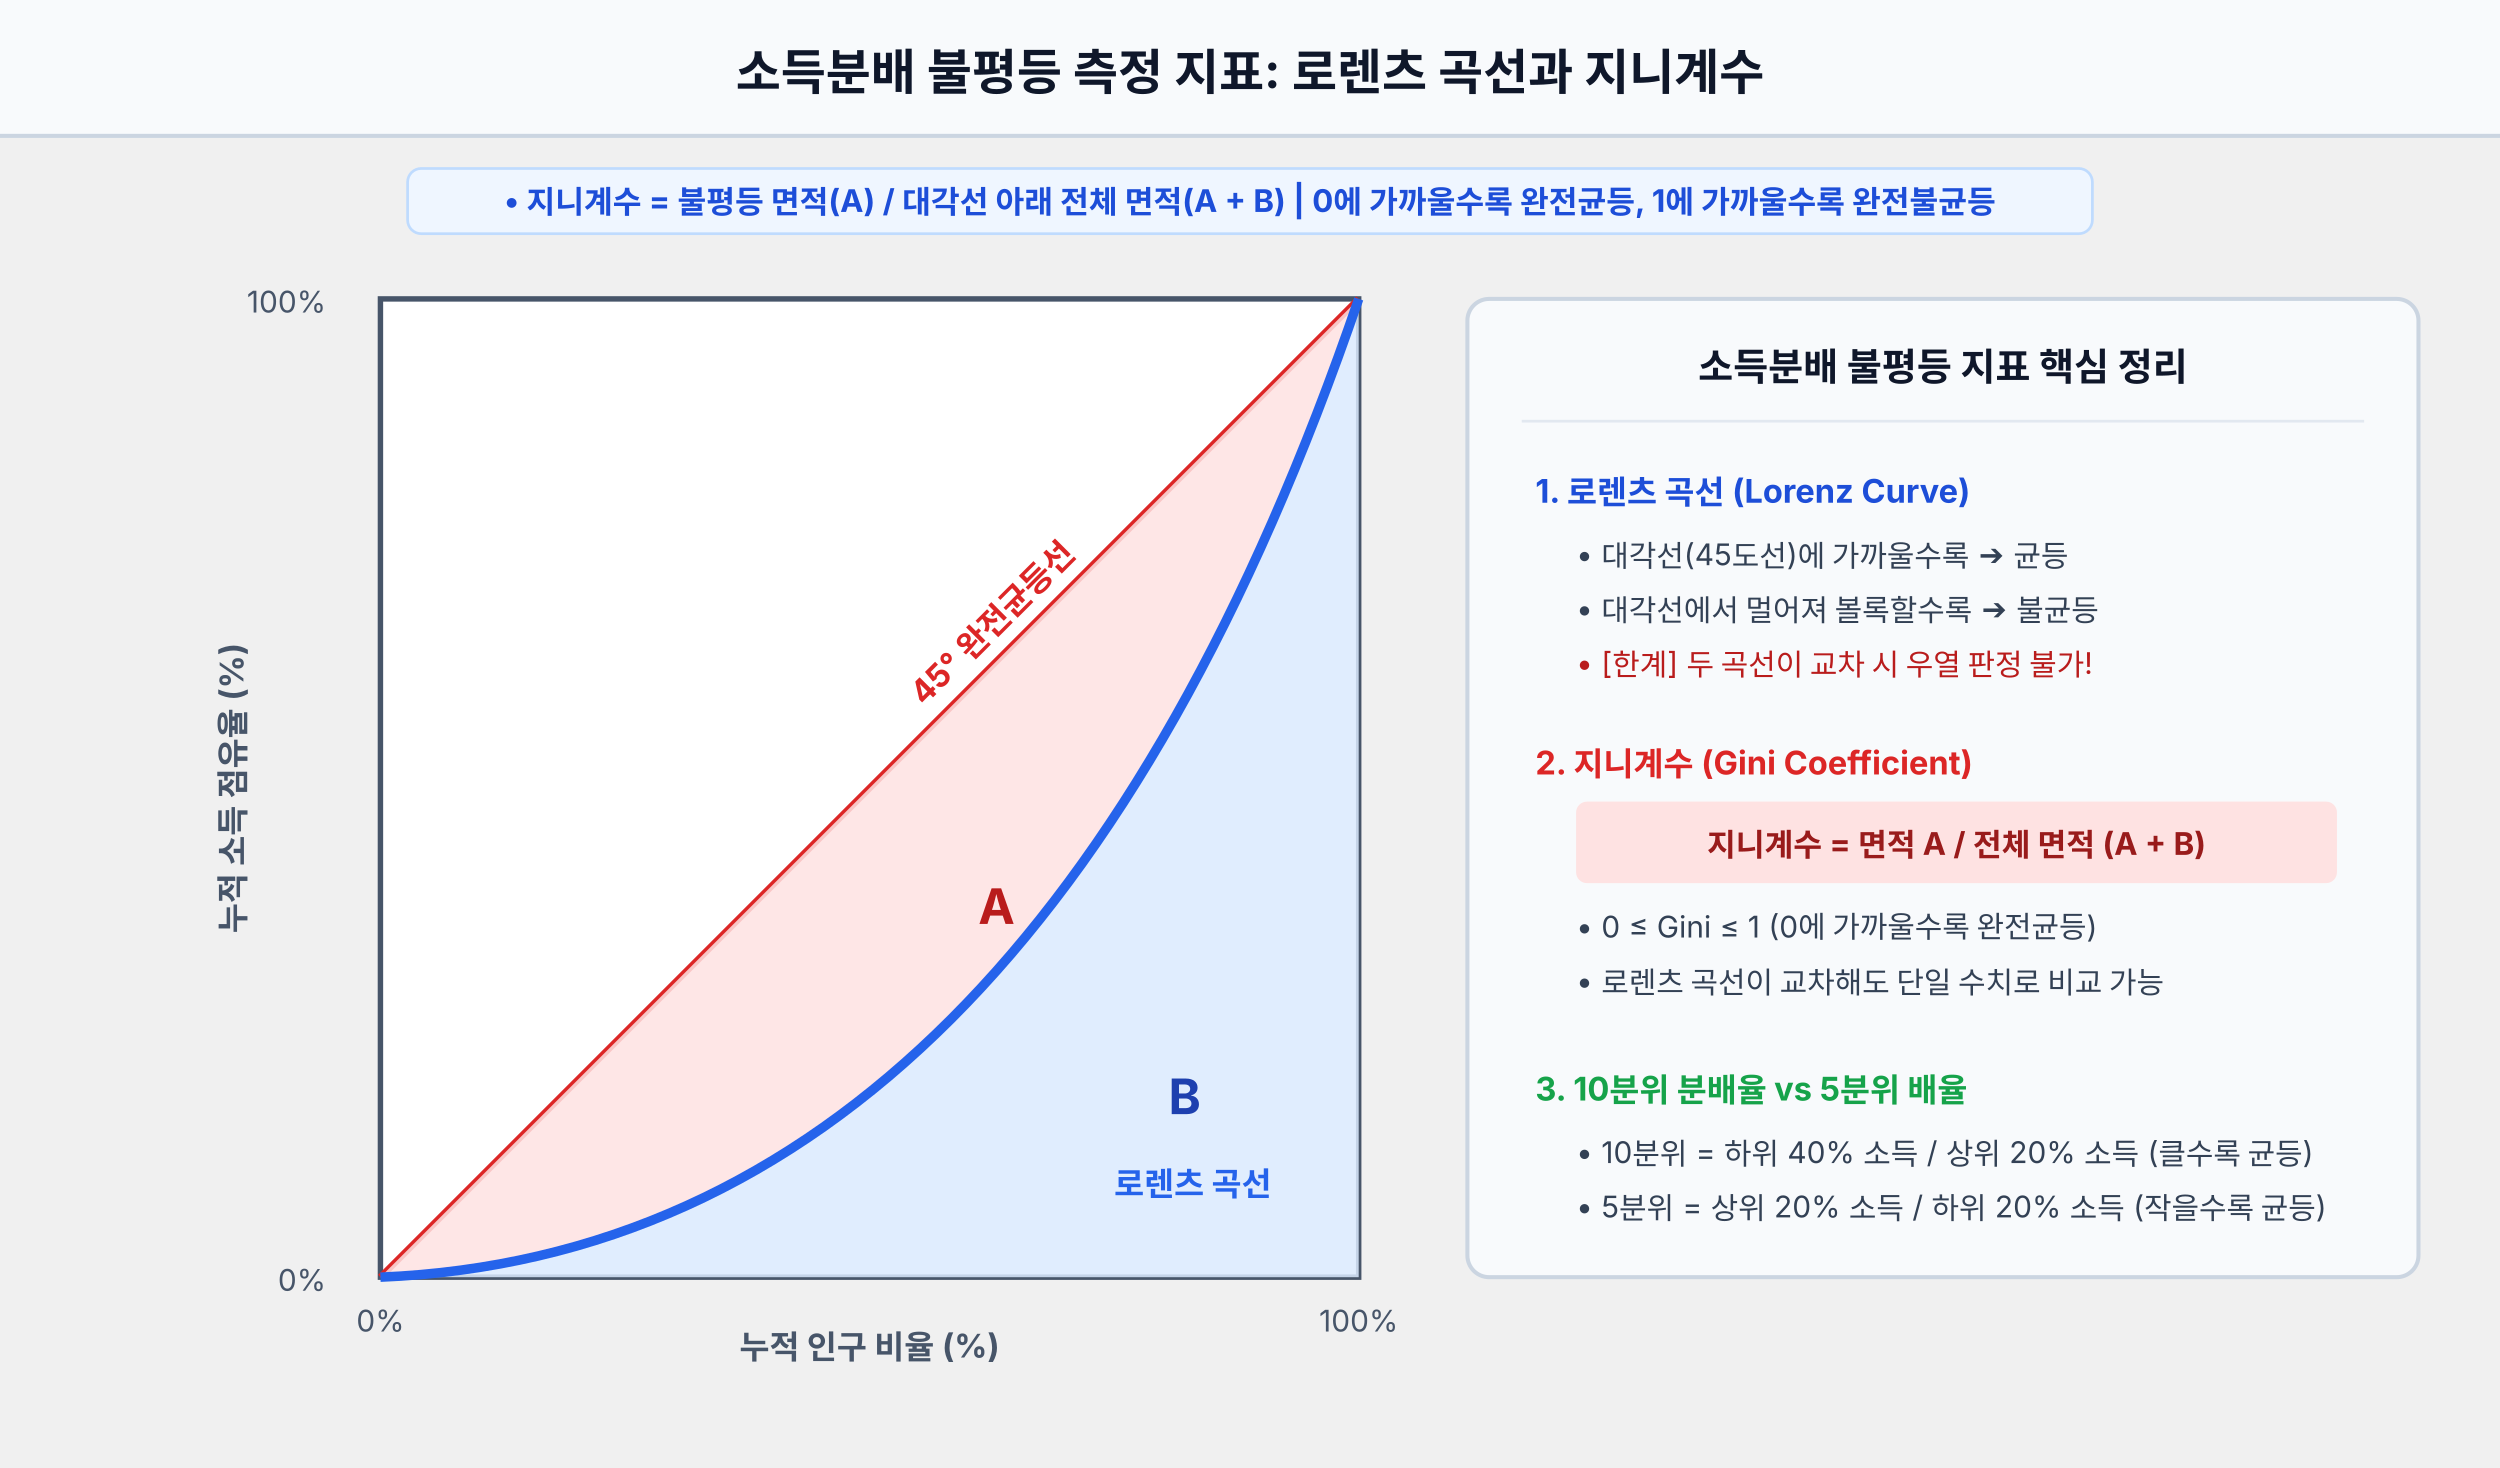
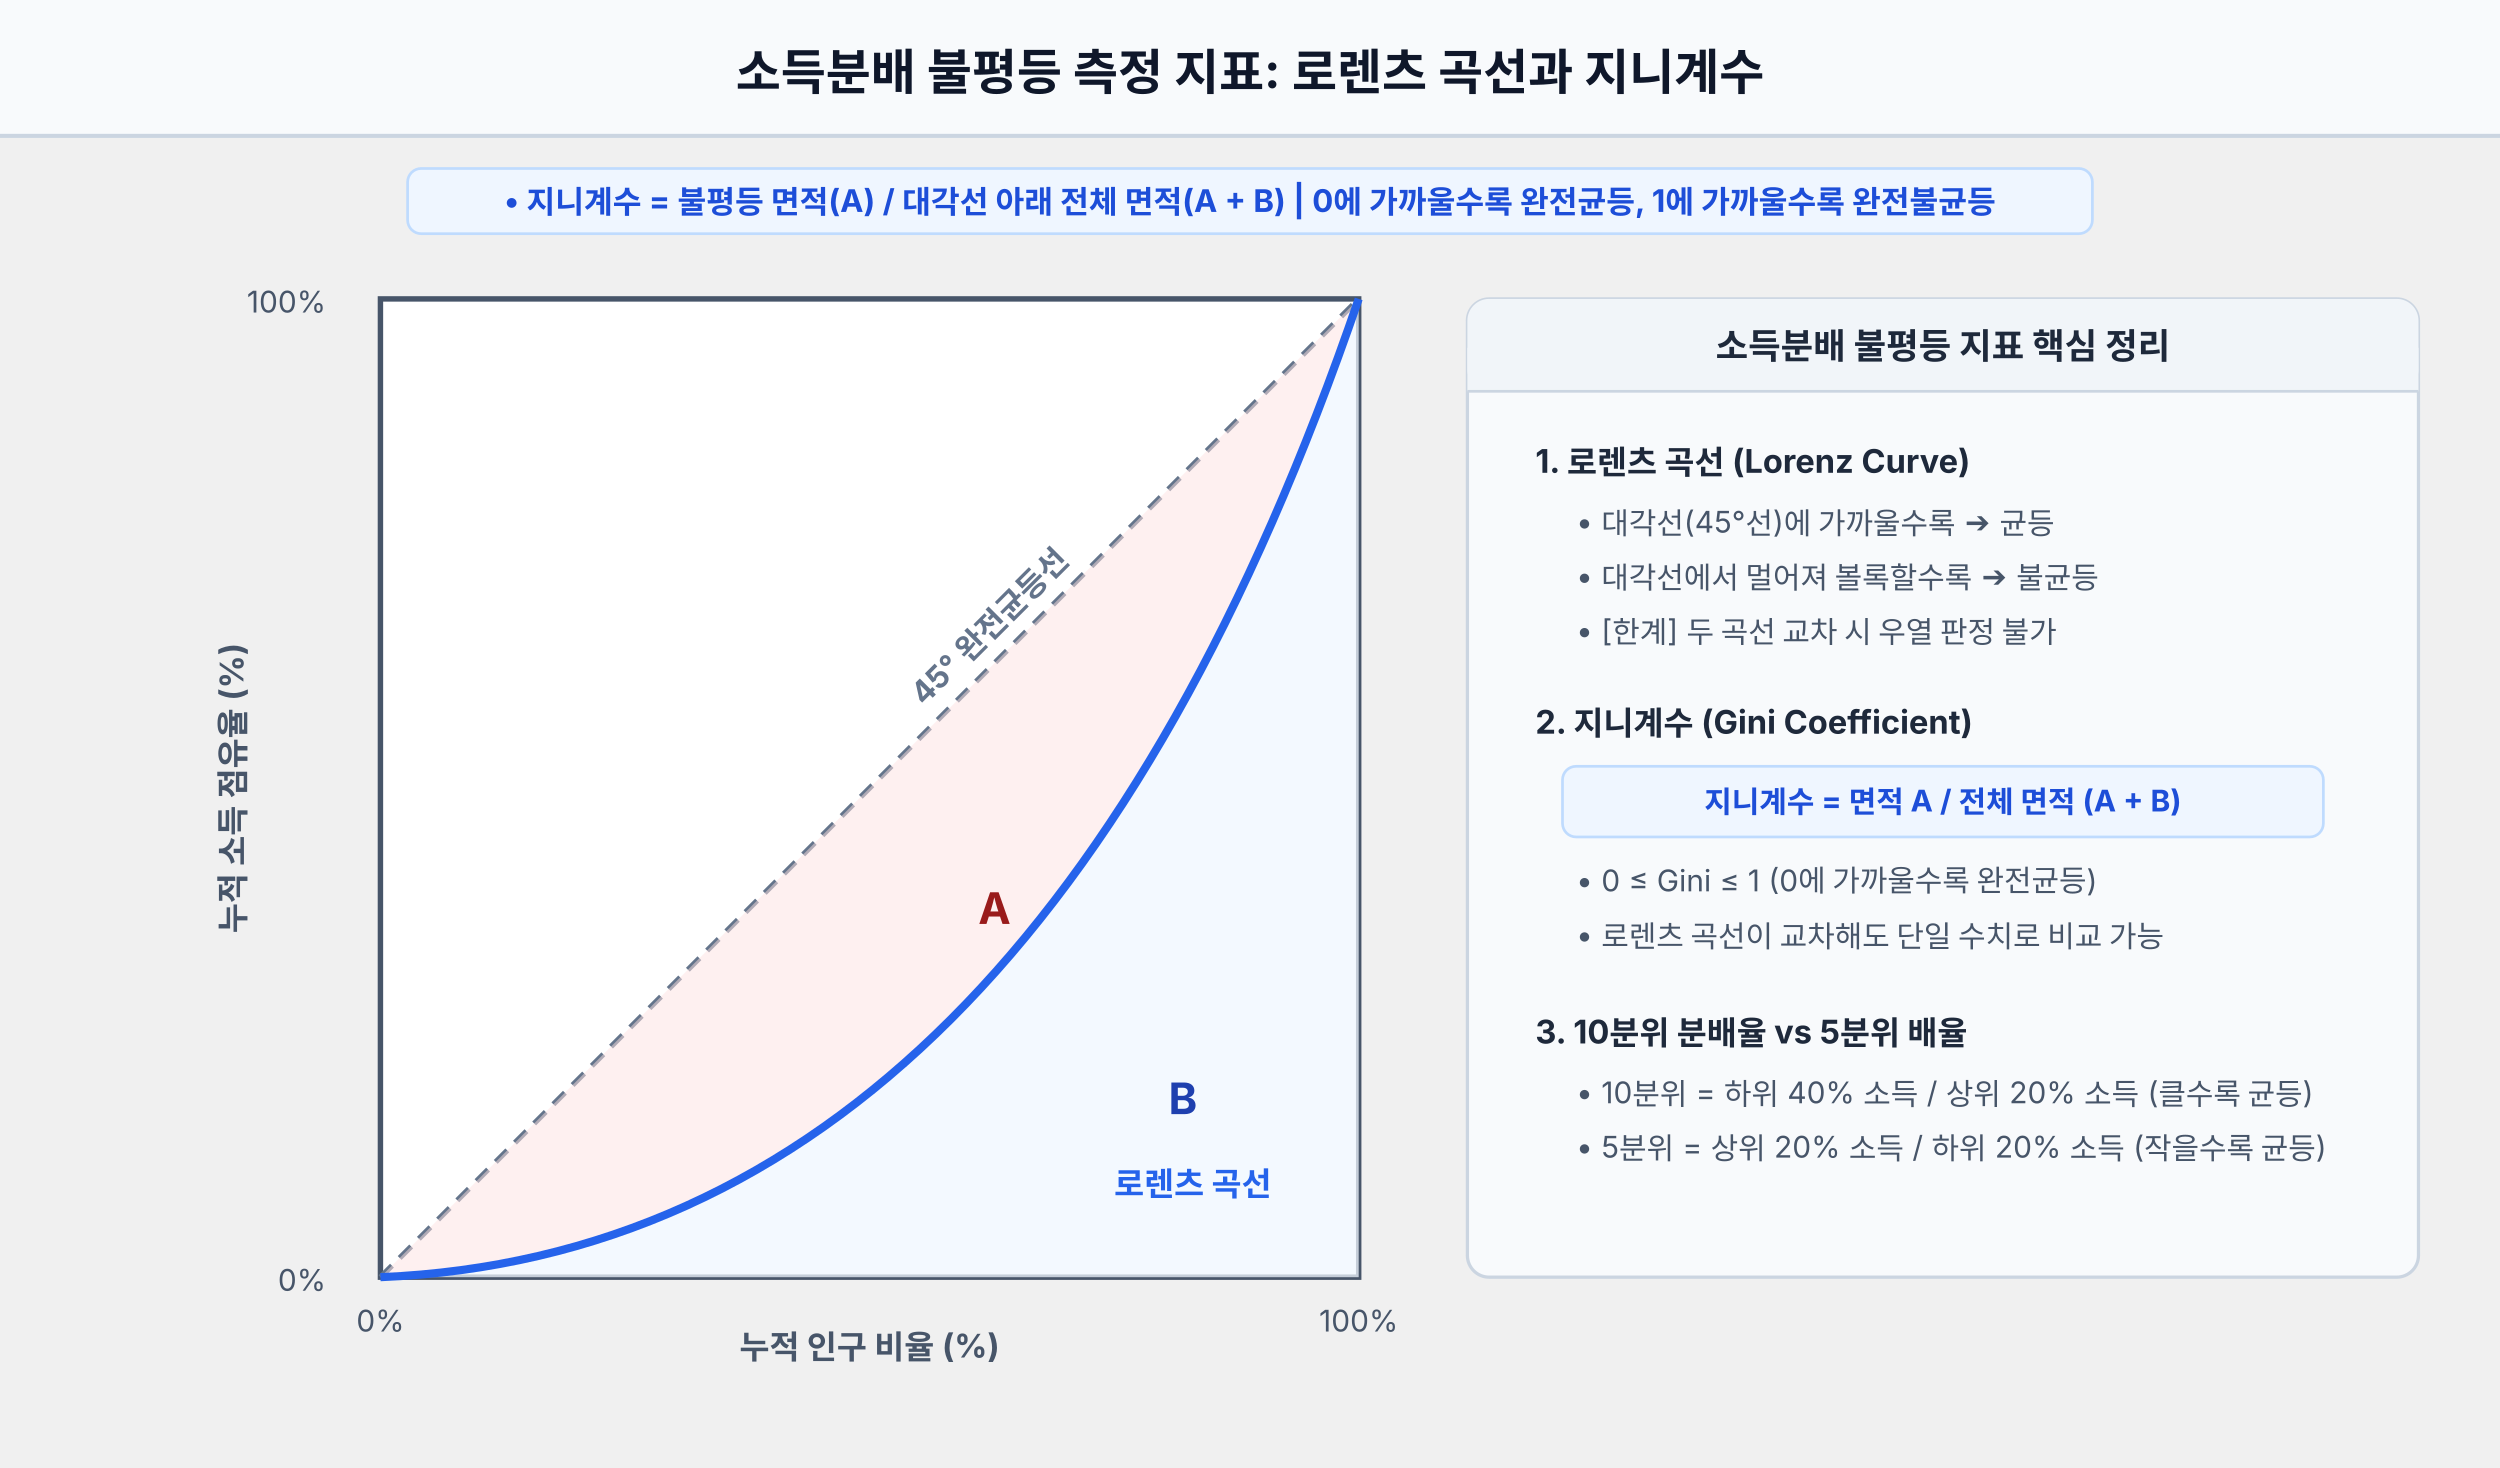
<svg xmlns="http://www.w3.org/2000/svg" viewBox="0 0 920 540" width="100%" height="100%" style="background:#ffffff; font-family:'Pretendard', -apple-system, BlinkMacSystemFont, sans-serif;">
  <rect x="0" y="0" width="920" height="50" fill="#f8fafc" />
  <text x="460" y="33" font-size="18" font-weight="bold" text-anchor="middle" fill="#0f172a">소득분배 불평등 측정 지표: 로렌츠 곡선과 지니계수</text>
  <line x1="0" y1="50" x2="920" y2="50" stroke="#cbd5e1" stroke-width="1.5" />
  <rect x="150" y="62" width="620" height="24" rx="5" fill="#eff6ff" stroke="#bfdbfe" stroke-width="1" />
  <text x="460" y="78" font-size="11.5" font-weight="bold" text-anchor="middle" fill="#1d4ed8">• 지니계수 = 불평등 면적(A) / 대각선 아래 전체 면적(A + B) | 0에 가까울수록 완전균등, 1에 가까울수록 완전불균등</text>
  <rect x="140" y="110" width="360" height="360" fill="#ffffff" stroke="#475569" stroke-width="2" />
  <text x="320" y="500" font-size="12" font-weight="bold" fill="#475569" text-anchor="middle">누적 인구 비율 (%)</text>
  <text x="140" y="490" font-size="11" fill="#475569" text-anchor="middle">0%</text>
  <text x="500" y="490" font-size="11" fill="#475569" text-anchor="middle">100%</text>
  <text x="90" y="290" font-size="12" font-weight="bold" fill="#475569" transform="rotate(-90 90 290)" text-anchor="middle">누적 소득 점유율 (%)</text>
  <text x="120" y="475" font-size="11" fill="#475569" text-anchor="end">0%</text>
  <text x="120" y="115" font-size="11" fill="#475569" text-anchor="end">100%</text>
-   <line x1="140" y1="470" x2="500" y2="110" stroke="#dc2626" stroke-width="2.5" />
-   <text x="340" y="260" font-size="12" font-weight="bold" fill="#dc2626" transform="rotate(-45 340 260)">45° 완전균등선</text>
-   <path d="M 140 470 Q 380 460, 500 110 L 500 470 Z" fill="#dbeafe" fill-opacity="0.85" />
-   <text x="430" y="410" font-size="18" font-weight="bold" fill="#1e40af">B</text>
-   <path d="M 140 470 L 500 110 Q 380 460, 140 470 Z" fill="#fee2e2" fill-opacity="0.85" />
-   <text x="360" y="340" font-size="18" font-weight="bold" fill="#b91c1c">A</text>
-   <path d="M 140 470 Q 380 460, 500 110" fill="none" stroke="#2563eb" stroke-width="3.5" />
+   <line x1="140" y1="470" x2="500" y2="110" stroke="#64748b" stroke-width="2" stroke-dasharray="6,4" />
+   <text x="340" y="260" font-size="11.5" font-weight="bold" fill="#64748b" transform="rotate(-45 340 260)">45° 완전균등선</text>
+   <path d="M 140 470 Q 380 460, 500 110 L 500 470 Z" fill="#eff6ff" fill-opacity="0.75" />
+   <text x="430" y="410" font-size="16" font-weight="bold" fill="#1e40af">B</text>
+   <path d="M 140 470 L 500 110 Q 380 460, 140 470 Z" fill="#fee2e2" fill-opacity="0.5" />
+   <text x="360" y="340" font-size="16" font-weight="bold" fill="#991b1b">A</text>
+   <path d="M 140 470 Q 380 460, 500 110" fill="none" stroke="#2563eb" stroke-width="3" />
  <text x="410" y="440" font-size="12" font-weight="bold" fill="#2563eb">로렌츠 곡선</text>
-   <rect x="540" y="110" width="350" height="360" rx="8" fill="#f8fafc" stroke="#cbd5e1" stroke-width="1.5" />
-   <text x="715" y="140" font-size="14" font-weight="bold" text-anchor="middle" fill="#0f172a">소득분배 불평등 지표 핵심 정리</text>
-   <line x1="560" y1="155" x2="870" y2="155" stroke="#e2e8f0" stroke-width="1" />
-   <text x="565" y="185" font-size="12" font-weight="bold" fill="#1d4ed8">1. 로렌츠 곡선 (Lorenz Curve)</text>
-   <text x="580" y="208" font-size="11" fill="#334155">• 대각선(45도선)에 가까울수록 ➔ 균등</text>
-   <text x="580" y="228" font-size="11" fill="#334155">• 대각선에서 멀어져 볼록할수록 ➔ 불균등</text>
-   <text x="580" y="248" font-size="11" fill="#b91c1c">• [한계] 두 곡선이 교차 시 우열 판정 불가!</text>
-   <text x="565" y="285" font-size="12" font-weight="bold" fill="#dc2626">2. 지니계수 (Gini Coefficient)</text>
-   <rect x="580" y="295" width="280" height="30" rx="4" fill="#fee2e2" />
-   <text x="720" y="315" font-size="11.5" font-weight="bold" text-anchor="middle" fill="#991b1b">지니계수 = 면적 A / 전체 면적 (A + B)</text>
-   <text x="580" y="345" font-size="11" fill="#334155">• 0 ≤ Gini ≤ 1 (0에 가까울수록 완전균등)</text>
-   <text x="580" y="365" font-size="11" fill="#334155">• 로렌츠 곡선이 교차해도 단일 수치로 비교 가능</text>
-   <text x="565" y="405" font-size="12" font-weight="bold" fill="#16a34a">3. 10분위 분배율 vs 5분위 배율</text>
-   <text x="580" y="428" font-size="11" fill="#334155">• 10분위 = 하위 40% 소득 / 상위 20% 소득 (클수록 균등)</text>
-   <text x="580" y="448" font-size="11" fill="#334155">• 5분위 = 상위 20% 소득 / 하위 20% 소득 (작을수록 균등)</text>
+   <rect x="540" y="110" width="350" height="360" rx="8" fill="#f8fafc" stroke="#cbd5e1" stroke-width="1.2" />
+   <rect x="540" y="110" width="350" height="34" rx="8" fill="#f1f5f9" />
+   <path d="M 540 128 L 540 144 L 890 144 L 890 128 Z" fill="#f1f5f9" />
+   <line x1="540" y1="144" x2="890" y2="144" stroke="#cbd5e1" stroke-width="1" />
+   <text x="715" y="132" font-size="13" font-weight="bold" text-anchor="middle" fill="#1e293b">소득분배 불평등 지표 핵심 정리</text>
+   <text x="565" y="174" font-size="12" font-weight="bold" fill="#1e293b">1. 로렌츠 곡선 (Lorenz Curve)</text>
+   <text x="580" y="196" font-size="11" fill="#475569">• 대각선(45°선)에 가까울수록 ➔ 균등</text>
+   <text x="580" y="216" font-size="11" fill="#475569">• 대각선에서 멀어져 볼록할수록 ➔ 불균등</text>
+   <text x="580" y="236" font-size="11" fill="#475569">• [한계] 두 곡선 교차 시 우열 판정 불가</text>
+   <text x="565" y="270" font-size="12" font-weight="bold" fill="#1e293b">2. 지니계수 (Gini Coefficient)</text>
+   <rect x="575" y="282" width="280" height="26" rx="5" fill="#eff6ff" stroke="#bfdbfe" stroke-width="1" />
+   <text x="715" y="299" font-size="11" font-weight="bold" text-anchor="middle" fill="#1d4ed8">지니계수 = 면적 A / 전체 면적 (A + B)</text>
+   <text x="580" y="328" font-size="11" fill="#475569">• 0 ≤ Gini ≤ 1 (0에 가까울수록 완전균등)</text>
+   <text x="580" y="348" font-size="11" fill="#475569">• 로렌츠 곡선이 교차해도 단일 수치로 비교 가능</text>
+   <text x="565" y="384" font-size="12" font-weight="bold" fill="#1e293b">3. 10분위 분배율 vs 5분위 배율</text>
+   <text x="580" y="406" font-size="11" fill="#475569">• 10분위 = 하위 40% 소득 / 상위 20% 소득 (클수록 균등)</text>
+   <text x="580" y="426" font-size="11" fill="#475569">• 5분위 = 상위 20% 소득 / 하위 20% 소득 (작을수록 균등)</text>
</svg>
